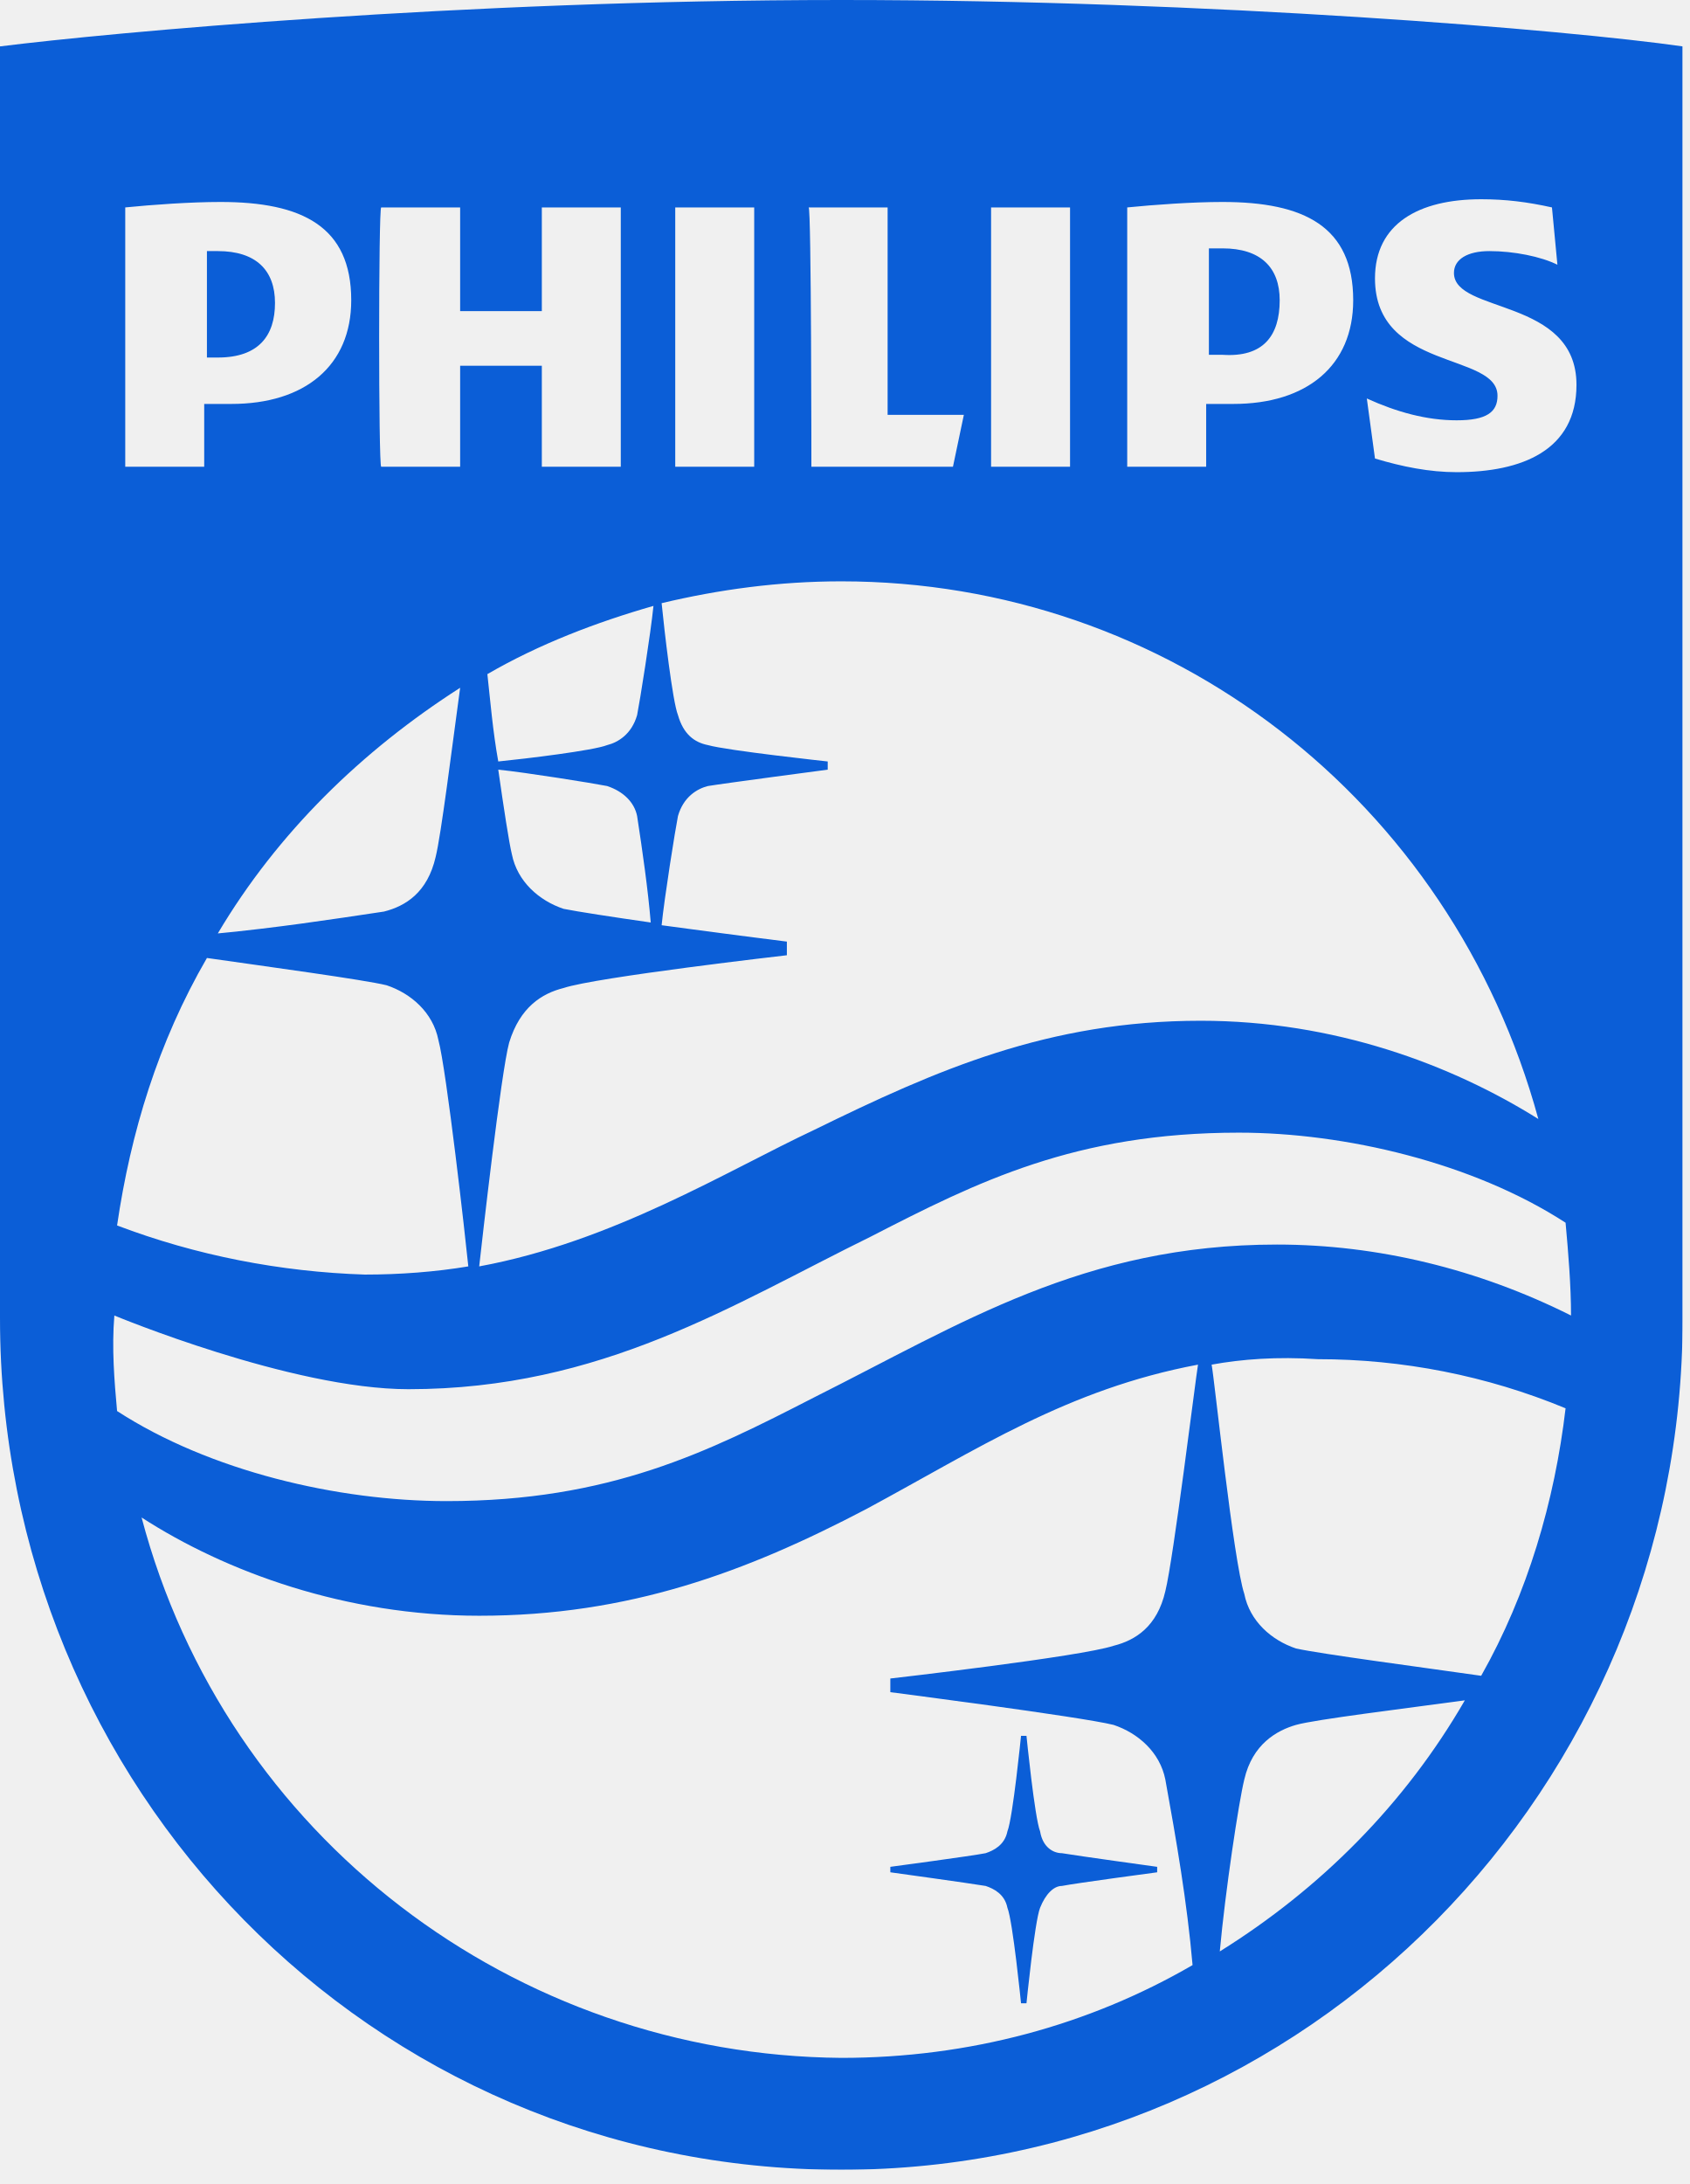
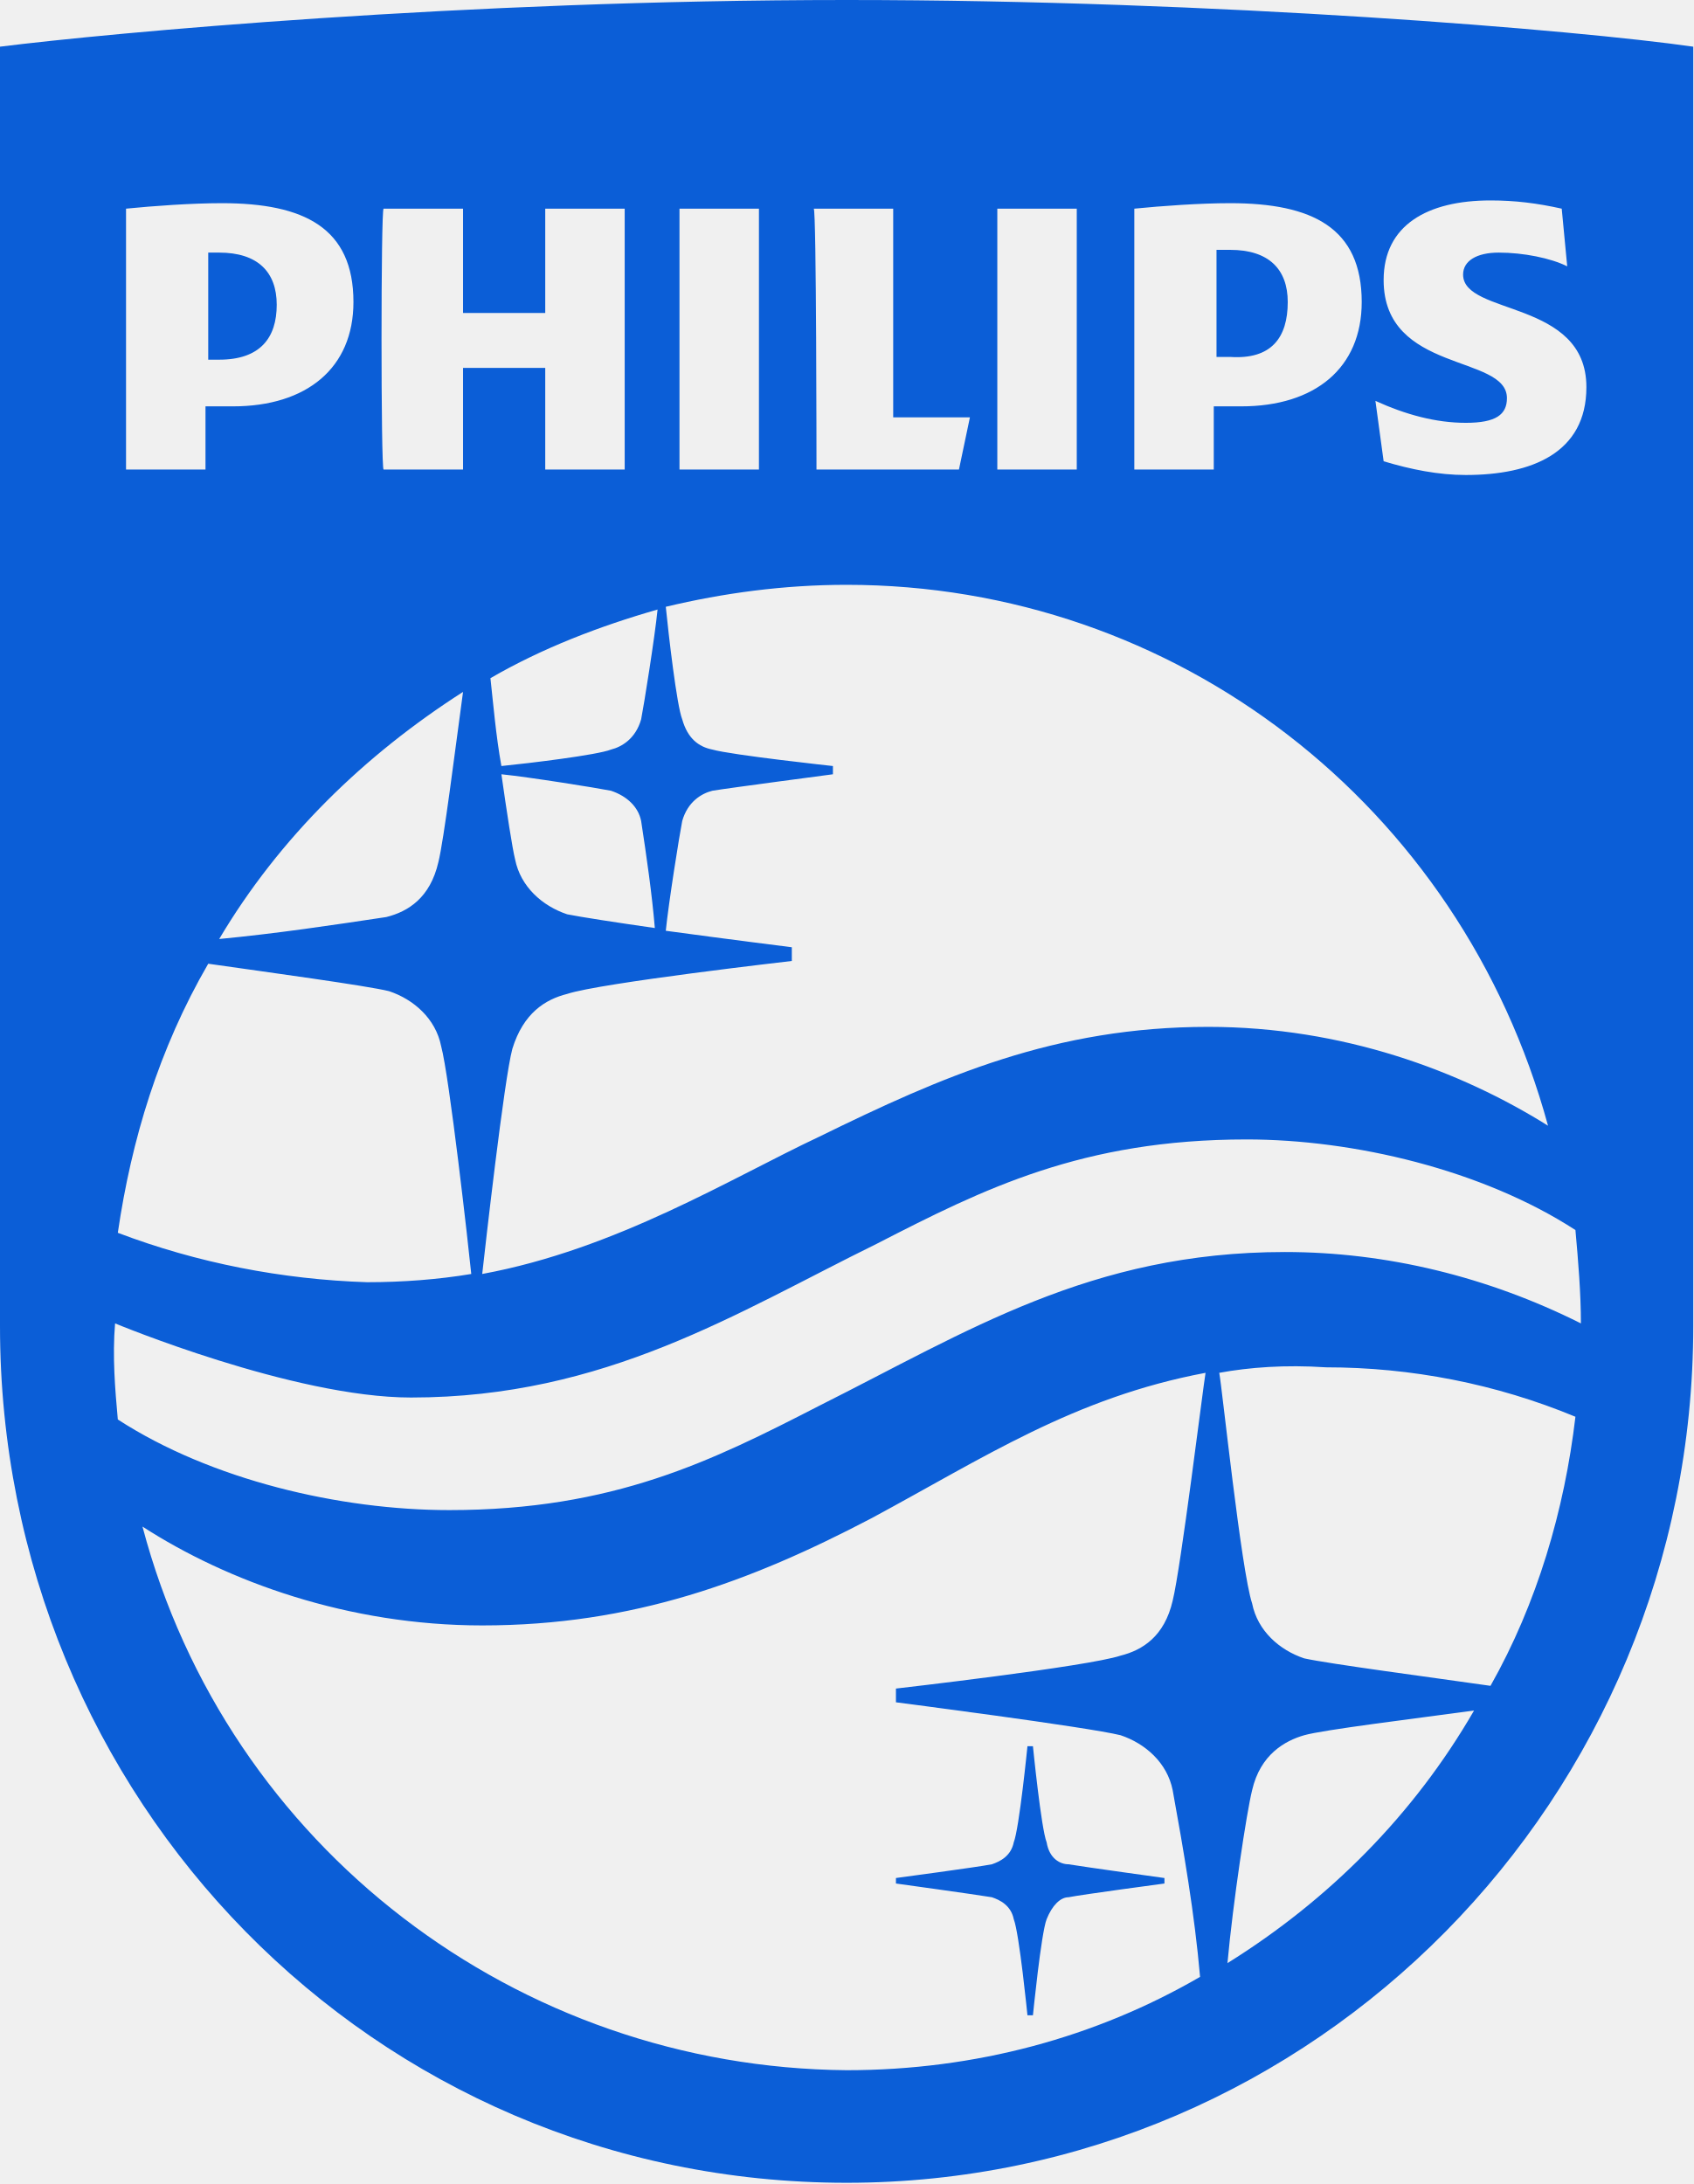
- <svg xmlns="http://www.w3.org/2000/svg" width="1299" height="1679" viewBox="0 0 1299 1679" fill="none">
-   <g clip-path="url(#clip0_20321_861)">
-     <mask id="mask0_20321_861" style="mask-type:luminance" maskUnits="userSpaceOnUse" x="0" y="0" width="1294" height="1669">
-       <path d="M0 0H1293.9V1668.07H0V0Z" fill-rule="evenodd" clip-rule="evenodd" fill="white" />
-     </mask>
-     <g mask="url(#mask0_20321_861)">
-       <path d="M1126.4 1307.18C1080.34 1313.47 1011.25 1321.87 996.596 1326.06C981.94 1330.26 963.097 1340.75 956.816 1368.03C952.629 1384.81 942.16 1454.05 937.973 1500.21C1015.44 1451.96 1080.34 1386.91 1126.4 1307.18ZM646.95 1582.04C745.353 1582.04 837.476 1556.87 917.036 1510.71C912.849 1462.45 904.474 1414.19 896.099 1368.03C891.912 1347.05 875.162 1332.36 856.319 1326.06C831.195 1319.77 684.636 1300.89 684.636 1300.89V1290.39C684.636 1290.39 831.195 1273.61 856.319 1265.22C873.069 1261.02 889.818 1250.53 896.099 1223.25C902.38 1198.07 919.13 1061.69 921.223 1049.1C820.726 1067.98 751.635 1114.15 665.793 1160.31C573.671 1208.56 483.642 1242.14 368.489 1242.14C265.899 1242.14 173.776 1208.56 108.872 1166.6C173.776 1412.09 395.707 1579.95 646.95 1582.04ZM96.31 358.793H157.027V310.534H177.964C234.493 310.534 270.086 281.159 270.086 230.802C270.086 174.151 232.4 155.267 169.589 155.267C146.558 155.267 117.247 157.365 96.31 159.463V358.793ZM293.117 358.793H353.834V281.159H416.644V358.793H477.361V159.463H416.644V239.195H353.834V159.463H293.117C291.023 159.463 291.023 358.793 293.117 358.793ZM519.235 358.793H579.952V159.463H519.235V358.793ZM623.919 358.793H732.791L741.166 318.927H682.543V159.463H621.826C623.919 159.463 623.919 358.793 623.919 358.793ZM762.103 358.793H822.82V159.463H762.103V358.793ZM866.787 358.793H927.504V310.534H948.441C1004.97 310.534 1040.56 281.159 1040.56 230.802C1040.56 174.151 1002.88 155.267 940.067 155.267C917.036 155.267 887.724 157.365 866.787 159.463V358.793ZM646.95 446.917C598.795 446.917 552.734 453.212 508.767 463.703C510.86 484.685 517.141 539.238 521.329 549.729C525.516 564.416 533.891 570.711 544.359 572.809C559.015 577.005 636.482 585.398 636.482 585.398V591.693C636.482 591.693 556.921 602.184 544.359 604.282C535.984 606.38 525.516 612.675 521.329 627.362C519.235 637.853 510.86 690.308 508.767 711.29C554.828 717.585 605.076 723.88 605.076 723.88V734.371C605.076 734.371 458.518 751.156 433.394 759.549C416.644 763.746 399.895 774.237 391.52 801.513C385.239 824.593 370.583 954.682 368.489 973.566C471.08 954.682 559.015 900.129 626.013 868.656C720.229 822.495 806.07 784.728 923.317 784.728C1025.91 784.728 1115.94 818.299 1182.93 860.263C1115.94 614.773 898.193 446.917 646.95 446.917ZM1151.53 304.239C1151.53 316.828 1143.15 323.123 1120.12 323.123C1097.09 323.123 1074.06 316.828 1051.03 306.337L1057.31 352.498C1078.25 358.793 1099.19 362.989 1120.12 362.989C1170.37 362.989 1212.25 346.203 1212.25 295.846C1212.25 228.704 1118.03 241.293 1118.03 209.82C1118.03 199.329 1128.5 193.035 1145.25 193.035C1164.09 193.035 1185.03 197.231 1197.59 203.526L1193.4 159.463C1174.56 155.267 1157.81 153.169 1138.97 153.169C1090.81 153.169 1057.31 172.053 1057.31 214.017C1057.31 285.355 1151.53 270.668 1151.53 304.239ZM931.692 1049.1C933.786 1059.59 948.441 1200.17 956.816 1225.35C961.004 1246.33 977.753 1261.02 996.596 1267.31C1015.44 1271.51 1095 1282 1138.97 1288.3C1174.56 1225.35 1195.5 1154.01 1203.87 1082.67C1143.15 1057.49 1078.25 1044.9 1013.35 1044.9C981.94 1042.81 954.722 1044.9 931.692 1049.1ZM295.21 700.799C311.96 696.603 328.709 686.112 334.99 658.835C339.178 642.05 347.552 574.907 353.834 528.747C278.461 577.006 213.556 639.952 167.495 717.585C211.463 713.389 253.336 707.094 295.21 700.799ZM90.029 942.093C150.746 965.173 215.65 977.762 280.554 979.86C307.772 979.86 334.99 977.762 360.115 973.566C358.021 952.584 343.365 822.495 337.084 799.415C332.897 778.433 316.147 763.745 297.304 757.451C280.554 753.254 203.088 742.763 159.12 736.469C121.434 801.513 100.497 870.754 90.029 942.093ZM489.923 627.362C487.83 616.871 479.455 608.479 466.893 604.282C456.424 602.184 404.082 593.791 383.145 591.693C387.333 621.068 391.52 648.344 393.614 656.737C397.801 677.719 414.551 692.407 433.394 698.701C443.862 700.799 471.08 704.996 500.392 709.192C498.298 684.014 494.111 654.639 489.923 627.362ZM489.923 549.729C492.017 539.238 500.392 486.783 502.485 465.801C458.518 478.39 414.551 495.176 374.77 518.256C376.864 537.14 378.958 562.318 383.145 585.398C404.082 583.3 456.424 577.005 466.893 572.809C475.268 570.711 485.736 564.416 489.923 549.729ZM90.029 1084.77C161.214 1130.93 259.617 1154.01 343.365 1154.01C468.986 1154.01 544.359 1116.24 626.013 1074.28C739.072 1017.63 833.288 956.78 981.94 956.78C1059.41 956.78 1136.87 975.664 1208.06 1011.33C1208.06 988.253 1205.97 963.075 1203.87 939.994C1132.69 893.834 1034.28 870.754 952.629 870.754C827.007 870.754 751.635 908.521 669.981 950.485C563.203 1002.94 462.705 1067.98 314.053 1067.98C224.025 1067.98 87.935 1011.33 87.935 1011.33C85.841 1036.51 87.935 1061.69 90.029 1084.77ZM1293.9 35.669V1013.43C1293.9 1374.32 1004.97 1668.07 646.95 1668.07C284.742 1668.07 0 1374.32 0 1013.43V35.669C83.748 25.178 353.834 0 646.95 0C931.692 0 1205.97 23.08 1293.9 35.669ZM799.789 1407.89C795.602 1397.4 789.321 1334.46 789.321 1334.46H785.134C785.134 1334.46 778.852 1397.4 774.665 1407.89C772.571 1418.38 764.197 1422.58 757.916 1424.68C747.447 1426.78 684.636 1435.17 684.636 1435.17V1439.37C684.636 1439.37 745.354 1447.76 757.916 1449.86C764.197 1451.96 772.571 1456.15 774.665 1466.64C778.852 1477.13 785.134 1540.08 785.134 1540.08H789.321C789.321 1540.08 795.602 1477.13 799.789 1466.64C803.977 1456.15 810.258 1449.86 816.539 1449.86C827.007 1447.76 889.818 1439.37 889.818 1439.37V1435.17C889.818 1435.17 829.101 1426.78 816.539 1424.68C810.258 1424.68 801.883 1420.48 799.789 1407.89ZM984.034 230.802C984.034 205.624 969.378 190.936 940.067 190.936H929.598V272.766H940.067C971.472 274.864 984.034 258.079 984.034 230.802ZM167.495 274.864H159.12V193.035H167.495C196.807 193.035 211.463 207.722 211.463 232.9C211.463 258.079 198.901 274.864 167.495 274.864Z" fill-rule="evenodd" clip-rule="evenodd" fill="#0B5ED7" />
-     </g>
-   </g>
-   <defs>
-     <clipPath id="clip0_20321_861">
-       <rect width="1298.09" height="1678.56" fill="white" />
-     </clipPath>
-   </defs>
+ <svg xmlns="http://www.w3.org/2000/svg" width="1294" height="1669" viewBox="0 0 1294 1669" fill="none">
+   <path d="M1126.4 1307.18C1080.34 1313.47 1011.25 1321.87 996.596 1326.06C981.94 1330.26 963.097 1340.75 956.816 1368.03C952.629 1384.81 942.16 1454.05 937.973 1500.21C1015.44 1451.96 1080.34 1386.91 1126.4 1307.18ZM646.95 1582.04C745.353 1582.04 837.476 1556.87 917.036 1510.71C912.849 1462.45 904.474 1414.19 896.099 1368.03C891.912 1347.05 875.162 1332.36 856.319 1326.06C831.195 1319.77 684.636 1300.89 684.636 1300.89V1290.39C684.636 1290.39 831.195 1273.61 856.319 1265.22C873.069 1261.02 889.818 1250.53 896.099 1223.25C902.38 1198.07 919.13 1061.69 921.223 1049.1C820.726 1067.98 751.635 1114.15 665.793 1160.31C573.671 1208.56 483.642 1242.14 368.489 1242.14C265.899 1242.14 173.776 1208.56 108.872 1166.6C173.776 1412.09 395.707 1579.95 646.95 1582.04ZM96.31 358.793H157.027V310.534H177.964C234.493 310.534 270.086 281.159 270.086 230.802C270.086 174.151 232.4 155.267 169.589 155.267C146.558 155.267 117.247 157.365 96.31 159.463V358.793ZM293.117 358.793H353.834V281.159H416.644V358.793H477.361V159.463H416.644V239.195H353.834V159.463H293.117C291.023 159.463 291.023 358.793 293.117 358.793ZM519.235 358.793H579.952V159.463H519.235V358.793ZM623.919 358.793H732.791L741.166 318.927H682.543V159.463H621.826C623.919 159.463 623.919 358.793 623.919 358.793ZM762.103 358.793H822.82V159.463H762.103V358.793ZM866.787 358.793H927.504V310.534H948.441C1004.97 310.534 1040.56 281.159 1040.56 230.802C1040.56 174.151 1002.88 155.267 940.067 155.267C917.036 155.267 887.724 157.365 866.787 159.463V358.793ZM646.95 446.917C598.795 446.917 552.734 453.212 508.767 463.703C510.86 484.685 517.141 539.238 521.329 549.729C525.516 564.416 533.891 570.711 544.359 572.809C559.015 577.005 636.482 585.398 636.482 585.398V591.693C636.482 591.693 556.921 602.184 544.359 604.282C535.984 606.38 525.516 612.675 521.329 627.362C519.235 637.853 510.86 690.308 508.767 711.29C554.828 717.585 605.076 723.88 605.076 723.88V734.371C605.076 734.371 458.518 751.156 433.394 759.549C416.644 763.746 399.895 774.237 391.52 801.513C385.239 824.593 370.583 954.682 368.489 973.566C471.08 954.682 559.015 900.129 626.013 868.656C720.229 822.495 806.07 784.728 923.317 784.728C1025.91 784.728 1115.94 818.299 1182.93 860.263C1115.94 614.773 898.193 446.917 646.95 446.917ZM1151.53 304.239C1151.53 316.828 1143.15 323.123 1120.12 323.123C1097.09 323.123 1074.06 316.828 1051.03 306.337L1057.31 352.498C1078.25 358.793 1099.19 362.989 1120.12 362.989C1170.37 362.989 1212.25 346.203 1212.25 295.846C1212.25 228.704 1118.03 241.293 1118.03 209.82C1118.03 199.329 1128.5 193.035 1145.25 193.035C1164.09 193.035 1185.03 197.231 1197.59 203.526L1193.4 159.463C1174.56 155.267 1157.81 153.169 1138.97 153.169C1090.81 153.169 1057.31 172.053 1057.31 214.017C1057.31 285.355 1151.53 270.668 1151.53 304.239ZM931.692 1049.1C933.786 1059.59 948.441 1200.17 956.816 1225.35C961.004 1246.33 977.753 1261.02 996.596 1267.31C1015.44 1271.51 1095 1282 1138.97 1288.3C1174.56 1225.35 1195.5 1154.01 1203.87 1082.67C1143.15 1057.49 1078.25 1044.9 1013.35 1044.9C981.94 1042.81 954.722 1044.9 931.692 1049.1ZM295.21 700.799C311.96 696.603 328.709 686.112 334.99 658.835C339.178 642.05 347.552 574.907 353.834 528.747C278.461 577.006 213.556 639.952 167.495 717.585C211.463 713.389 253.336 707.094 295.21 700.799ZM90.029 942.093C150.746 965.173 215.65 977.762 280.554 979.86C307.772 979.86 334.99 977.762 360.115 973.566C358.021 952.584 343.365 822.495 337.084 799.415C332.897 778.433 316.147 763.745 297.304 757.451C280.554 753.254 203.088 742.763 159.12 736.469C121.434 801.513 100.497 870.754 90.029 942.093ZM489.923 627.362C487.83 616.871 479.455 608.479 466.893 604.282C456.424 602.184 404.082 593.791 383.145 591.693C387.333 621.068 391.52 648.344 393.614 656.737C397.801 677.719 414.551 692.407 433.394 698.701C443.862 700.799 471.08 704.996 500.392 709.192C498.298 684.014 494.111 654.639 489.923 627.362ZM489.923 549.729C492.017 539.238 500.392 486.783 502.485 465.801C458.518 478.39 414.551 495.176 374.77 518.256C376.864 537.14 378.958 562.318 383.145 585.398C404.082 583.3 456.424 577.005 466.893 572.809C475.268 570.711 485.736 564.416 489.923 549.729ZM90.029 1084.77C161.214 1130.93 259.617 1154.01 343.365 1154.01C468.986 1154.01 544.359 1116.24 626.013 1074.28C739.072 1017.63 833.288 956.78 981.94 956.78C1059.41 956.78 1136.87 975.664 1208.06 1011.33C1208.06 988.253 1205.97 963.075 1203.87 939.994C1132.69 893.834 1034.28 870.754 952.629 870.754C827.007 870.754 751.635 908.521 669.981 950.485C563.203 1002.94 462.705 1067.98 314.053 1067.98C224.025 1067.98 87.935 1011.33 87.935 1011.33C85.841 1036.51 87.935 1061.69 90.029 1084.77ZM1293.9 35.669V1013.43C1293.9 1374.32 1004.97 1668.07 646.95 1668.07C284.742 1668.07 0 1374.32 0 1013.43V35.669C83.748 25.178 353.834 0 646.95 0C931.692 0 1205.97 23.08 1293.9 35.669ZM799.789 1407.89C795.602 1397.4 789.321 1334.46 789.321 1334.46H785.134C785.134 1334.46 778.852 1397.4 774.665 1407.89C772.571 1418.38 764.197 1422.58 757.916 1424.68C747.447 1426.78 684.636 1435.17 684.636 1435.17V1439.37C684.636 1439.37 745.354 1447.76 757.916 1449.86C764.197 1451.96 772.571 1456.15 774.665 1466.64C778.852 1477.13 785.134 1540.08 785.134 1540.08H789.321C789.321 1540.08 795.602 1477.13 799.789 1466.64C803.977 1456.15 810.258 1449.86 816.539 1449.86C827.007 1447.76 889.818 1439.37 889.818 1439.37V1435.17C889.818 1435.17 829.101 1426.78 816.539 1424.68C810.258 1424.68 801.883 1420.48 799.789 1407.89ZM984.034 230.802C984.034 205.624 969.378 190.936 940.067 190.936H929.598V272.766H940.067C971.472 274.864 984.034 258.079 984.034 230.802ZM167.495 274.864H159.12V193.035H167.495C196.807 193.035 211.463 207.722 211.463 232.9C211.463 258.079 198.901 274.864 167.495 274.864Z" fill-rule="evenodd" clip-rule="evenodd" fill="#0B5ED7" />
</svg>
